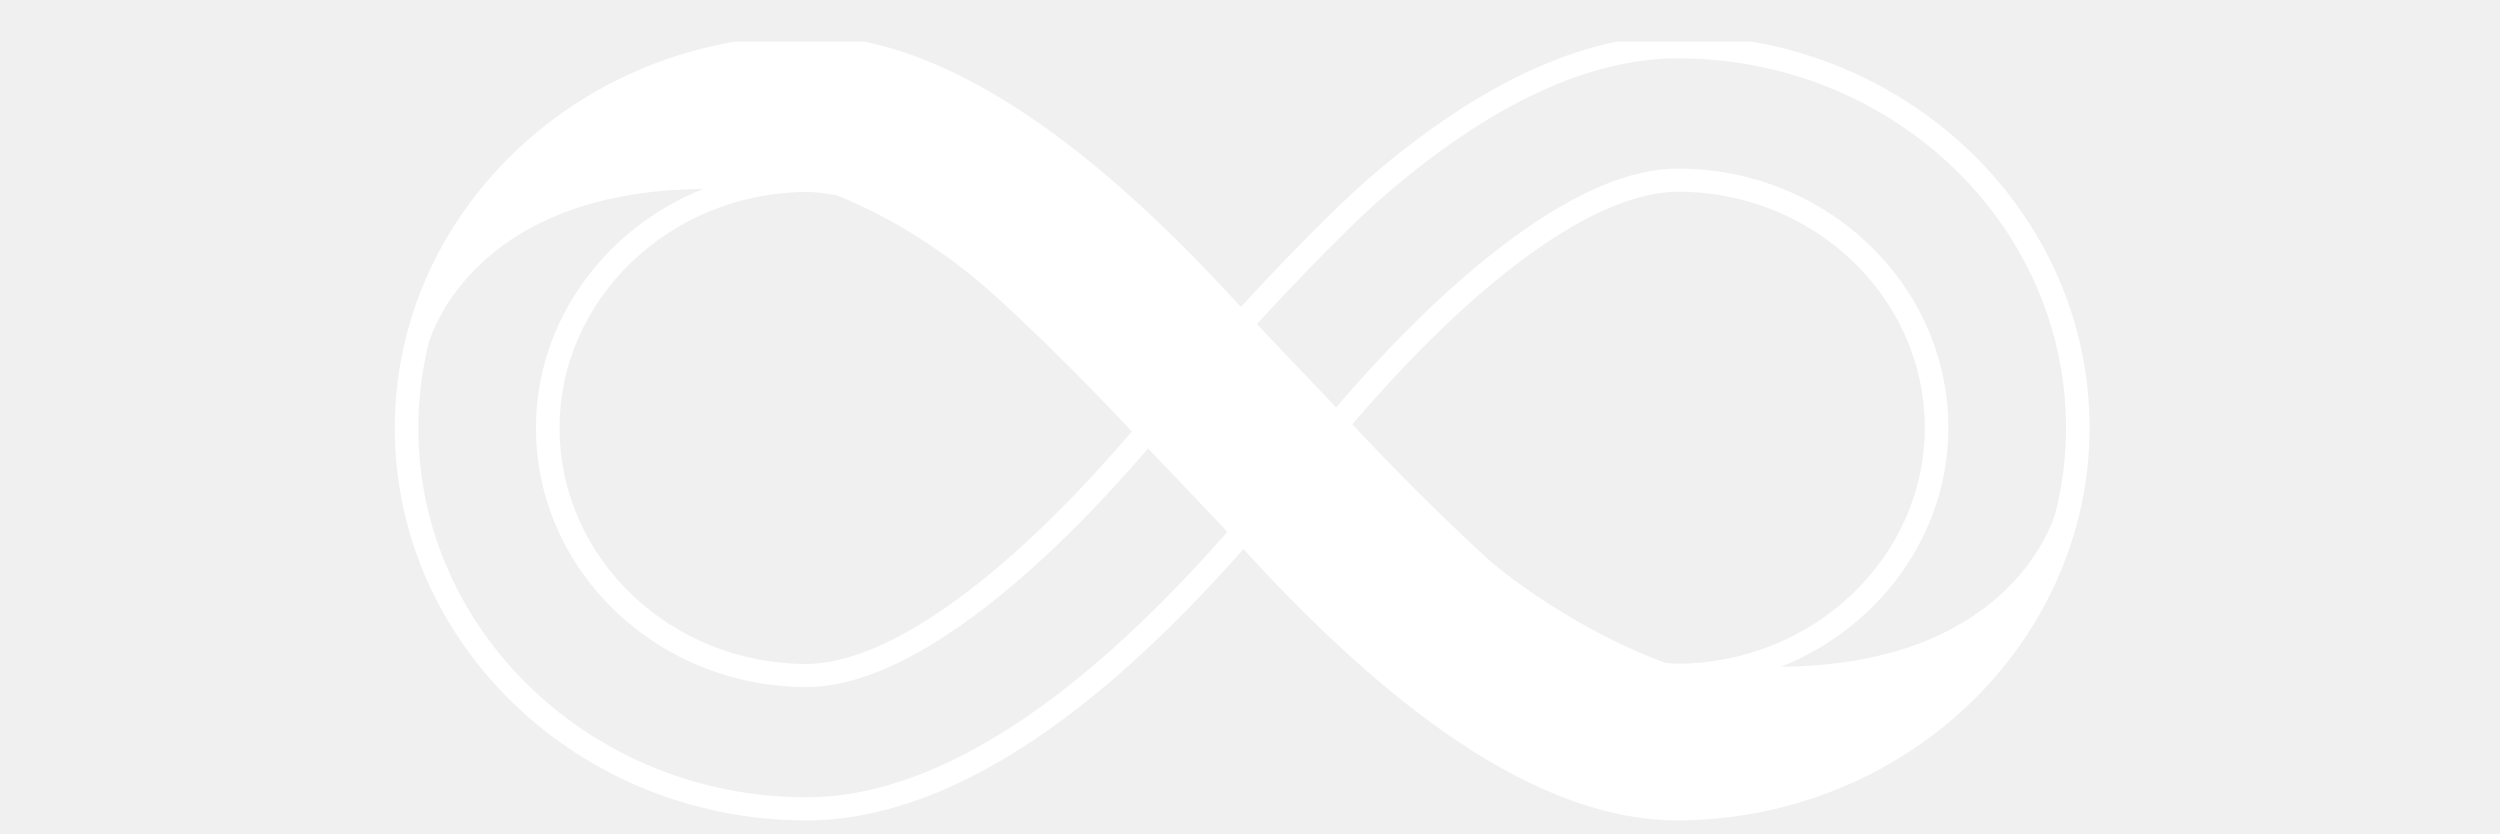
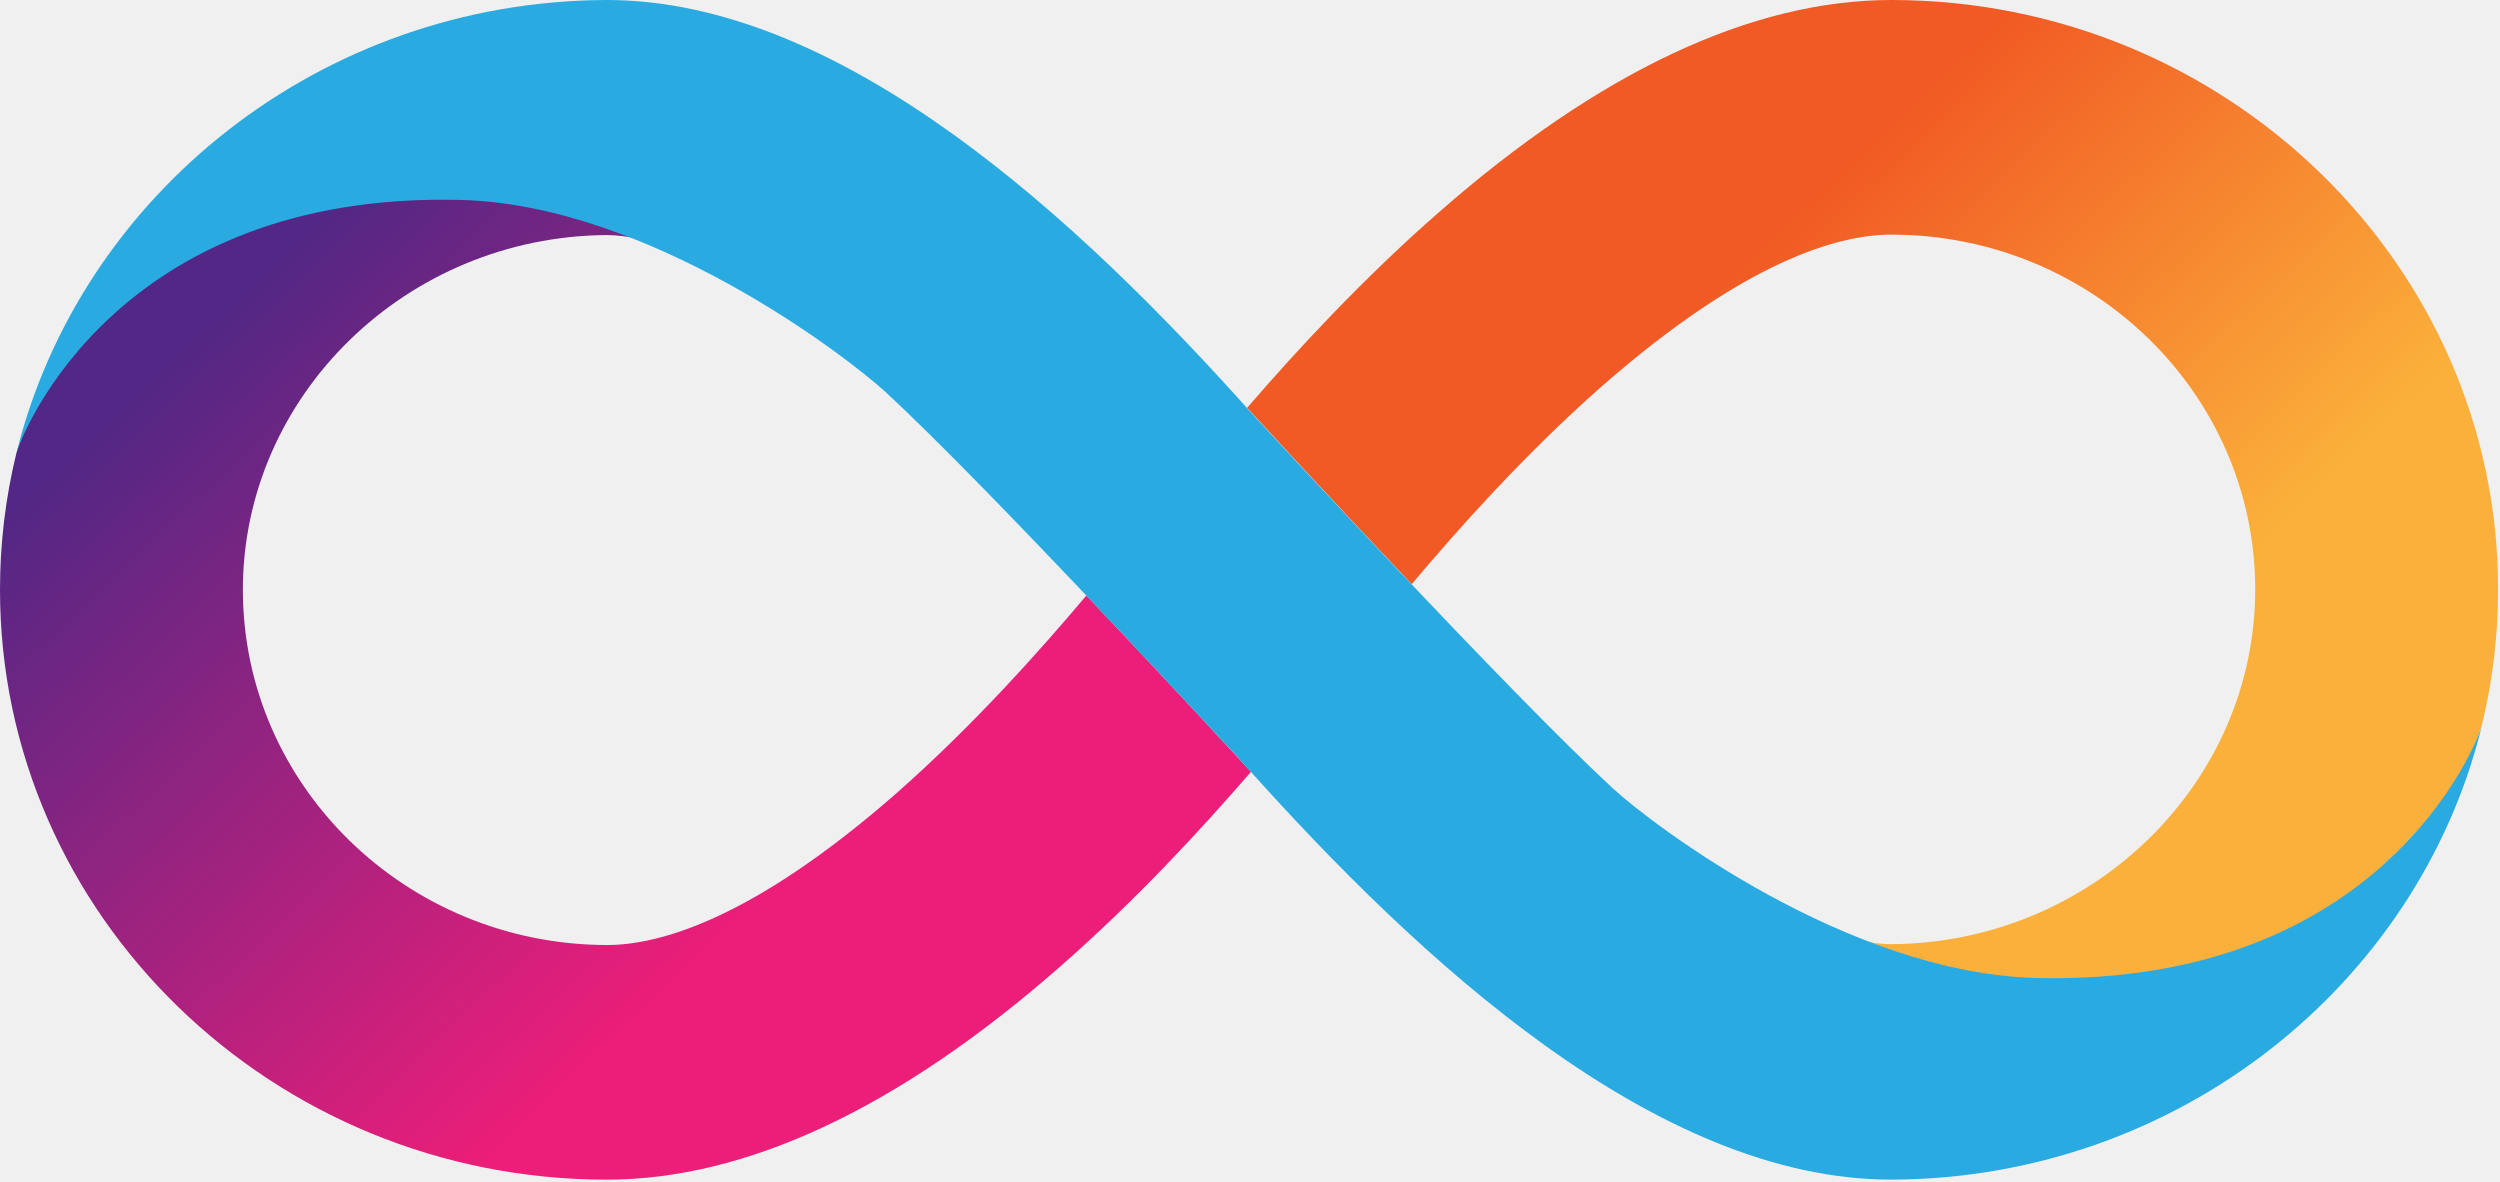
- <svg xmlns="http://www.w3.org/2000/svg" width="120" height="40" viewBox="0 -2 120 40" fill="none">
-   <g clip-path="url(#clip0)">
-     <path d="M100.299 18.532C100.299 8.142 91.437 -0.308 80.542 -0.308C76 -0.308 71.041 1.975 65.801 6.48C63.331 8.604 59.597 12.694 59.564 12.734C53.9 6.545 46.28 -0.299 38.706 -0.299H38.696H38.686C29.387 -0.253 21.571 5.924 19.492 14.168C19.137 15.573 18.95 17.037 18.95 18.541C18.948 28.929 27.811 37.38 38.706 37.38C43.248 37.38 48.206 35.096 53.446 30.592C55.923 28.462 58.07 26.186 59.683 24.355C65.347 30.543 72.966 37.38 80.536 37.38H80.546H80.556C89.82 37.334 97.609 31.204 99.725 23.007C99.739 22.963 99.75 22.925 99.757 22.903C100.11 21.5 100.299 20.035 100.299 18.532ZM60.422 13.456C60.456 13.42 64.139 9.382 66.547 7.312C71.574 2.991 76.282 0.8 80.542 0.8C90.813 0.8 99.169 8.755 99.169 18.532C99.169 19.907 99 21.281 98.665 22.616C98.414 23.454 96.126 29.917 85.498 30.003C90.202 28.117 93.52 23.676 93.52 18.532C93.52 11.674 87.698 6.094 80.543 6.094C77.743 6.094 74.319 7.817 70.368 11.214C68.356 12.943 66.316 15.019 64.133 17.555C62.571 15.925 61.166 14.438 60.338 13.561L60.384 13.507C60.395 13.489 60.409 13.473 60.422 13.456ZM38.714 7.213C39.009 7.213 39.677 7.271 40.149 7.372C44.056 8.922 46.908 11.421 47.788 12.219C51.147 15.266 54.329 18.714 54.329 18.714C52.821 20.471 50.641 22.871 48.137 25.024C43.479 29.029 40.437 29.869 38.706 29.869C32.173 29.869 26.859 24.786 26.859 18.54C26.859 12.33 32.176 7.25 38.714 7.213ZM58.824 23.633C56.748 25.989 54.688 28.049 52.7 29.758C47.674 34.079 42.965 36.27 38.706 36.27C28.435 36.271 20.078 28.317 20.078 18.54C20.078 17.164 20.248 15.791 20.582 14.455C20.834 13.617 23.122 7.154 33.75 7.069C29.045 8.954 25.727 13.395 25.727 18.54C25.727 25.397 31.549 30.977 38.704 30.977C41.505 30.977 44.928 29.255 48.88 25.857C50.89 24.129 52.928 22.056 55.107 19.525C56.669 21.154 58.076 22.643 58.905 23.522L58.816 23.625L58.824 23.633ZM64.913 18.367C64.912 18.365 64.91 18.364 64.909 18.363C64.912 18.36 64.916 18.356 64.917 18.356H64.919C66.427 16.599 68.606 14.199 71.11 12.046C75.768 8.041 78.811 7.202 80.542 7.202C87.074 7.202 92.389 12.284 92.389 18.53C92.389 24.74 87.071 29.82 80.534 29.859C80.36 29.859 80.151 29.843 79.918 29.813C75.815 28.299 72.37 25.694 71.454 24.861C68.095 21.815 64.913 18.367 64.913 18.367Z" fill="white" />
-   </g>
+ <svg xmlns="http://www.w3.org/2000/svg" width="100%" height="100%" viewBox="0 0 364 172" version="1.1" xml:space="preserve" style="fill-rule:evenodd;clip-rule:evenodd;stroke-linejoin:round;stroke-miterlimit:2;">
+   <path d="M275.381,0c-20.334,0 -42.497,10.419 -65.925,30.942c-11.114,9.724 -20.712,20.143 -27.911,28.479l0.064,0.063l-0,-0.063c-0,-0 11.366,12.376 23.932,25.637c6.756,-8.02 16.481,-18.944 27.659,-28.795c20.838,-18.249 34.413,-22.101 42.181,-22.101c29.238,0 52.978,23.175 52.978,51.654c0,28.289 -23.806,51.465 -52.978,51.653c-1.328,-0 -3.031,-0.188 -5.178,-0.632c8.525,3.663 17.681,6.316 26.394,6.316c53.55,0 64.031,-34.92 64.725,-37.446c1.578,-6.378 2.4,-13.071 2.4,-19.954c-0,-47.234 -39.656,-85.753 -88.341,-85.753Z" style="fill:url(#_Linear1);fill-rule:nonzero;" />
+   <path d="M88.342,171.759c20.333,0 42.497,-10.422 65.924,-30.943c11.114,-9.725 20.712,-20.144 27.911,-28.479l-0.064,-0.063l0,0.063c0,0 -11.366,-12.376 -23.932,-25.637c-6.757,8.02 -16.481,18.944 -27.658,28.795c-20.838,18.249 -34.415,22.102 -42.181,22.102c-29.237,-0.066 -52.98,-23.239 -52.98,-51.718c-0,-28.289 23.806,-51.464 52.98,-51.653c1.325,-0 3.03,0.189 5.177,0.631c-8.524,-3.663 -17.681,-6.315 -26.395,-6.315c-53.547,0 -63.967,34.92 -64.724,37.383c-1.579,6.441 -2.4,13.071 -2.4,19.954c-0,47.358 39.656,85.88 88.342,85.88Z" style="fill:url(#_Linear2);fill-rule:nonzero;" />
+   <path d="M296.472,142.394c-27.406,-0.694 -55.885,-22.291 -61.694,-27.657c-15.028,-13.893 -49.696,-51.464 -52.412,-54.432c-25.384,-28.479 -59.799,-60.305 -94.024,-60.305l-0.127,-0c-41.55,0.189 -76.47,28.352 -85.815,65.925c0.694,-2.463 14.397,-38.078 64.661,-36.815c27.406,0.695 56.011,22.607 61.884,27.974c15.028,13.892 49.696,51.464 52.411,54.432c25.385,28.415 59.8,60.24 94.025,60.24l0.125,0c41.55,-0.187 76.535,-28.35 85.816,-65.923c-0.756,2.463 -14.522,37.761 -64.85,36.561Z" style="fill:#29abe2;fill-rule:nonzero;" />
  <defs>
-     <clipPath id="clip0">
-       <rect width="120" height="40" fill="white" />
-     </clipPath>
+     <linearGradient id="_Linear1" x1="0" y1="0" x2="1" y2="0" gradientUnits="userSpaceOnUse" gradientTransform="matrix(120.113,124.378,-124.378,120.113,229.394,11.325)">
+       <stop offset="0" style="stop-color:#f15a24;stop-opacity:1" />
+       <stop offset="0.21" style="stop-color:#f15a24;stop-opacity:1" />
+       <stop offset="0.68" style="stop-color:#fbb03b;stop-opacity:1" />
+       <stop offset="1" style="stop-color:#fbb03b;stop-opacity:1" />
+     </linearGradient>
+     <linearGradient id="_Linear2" x1="0" y1="0" x2="1" y2="0" gradientUnits="userSpaceOnUse" gradientTransform="matrix(-120.111,-124.38,124.38,-120.111,134.328,160.434)">
+       <stop offset="0" style="stop-color:#ed1e79;stop-opacity:1" />
+       <stop offset="0.21" style="stop-color:#ed1e79;stop-opacity:1" />
+       <stop offset="0.89" style="stop-color:#522785;stop-opacity:1" />
+       <stop offset="1" style="stop-color:#522785;stop-opacity:1" />
+     </linearGradient>
  </defs>
</svg>
